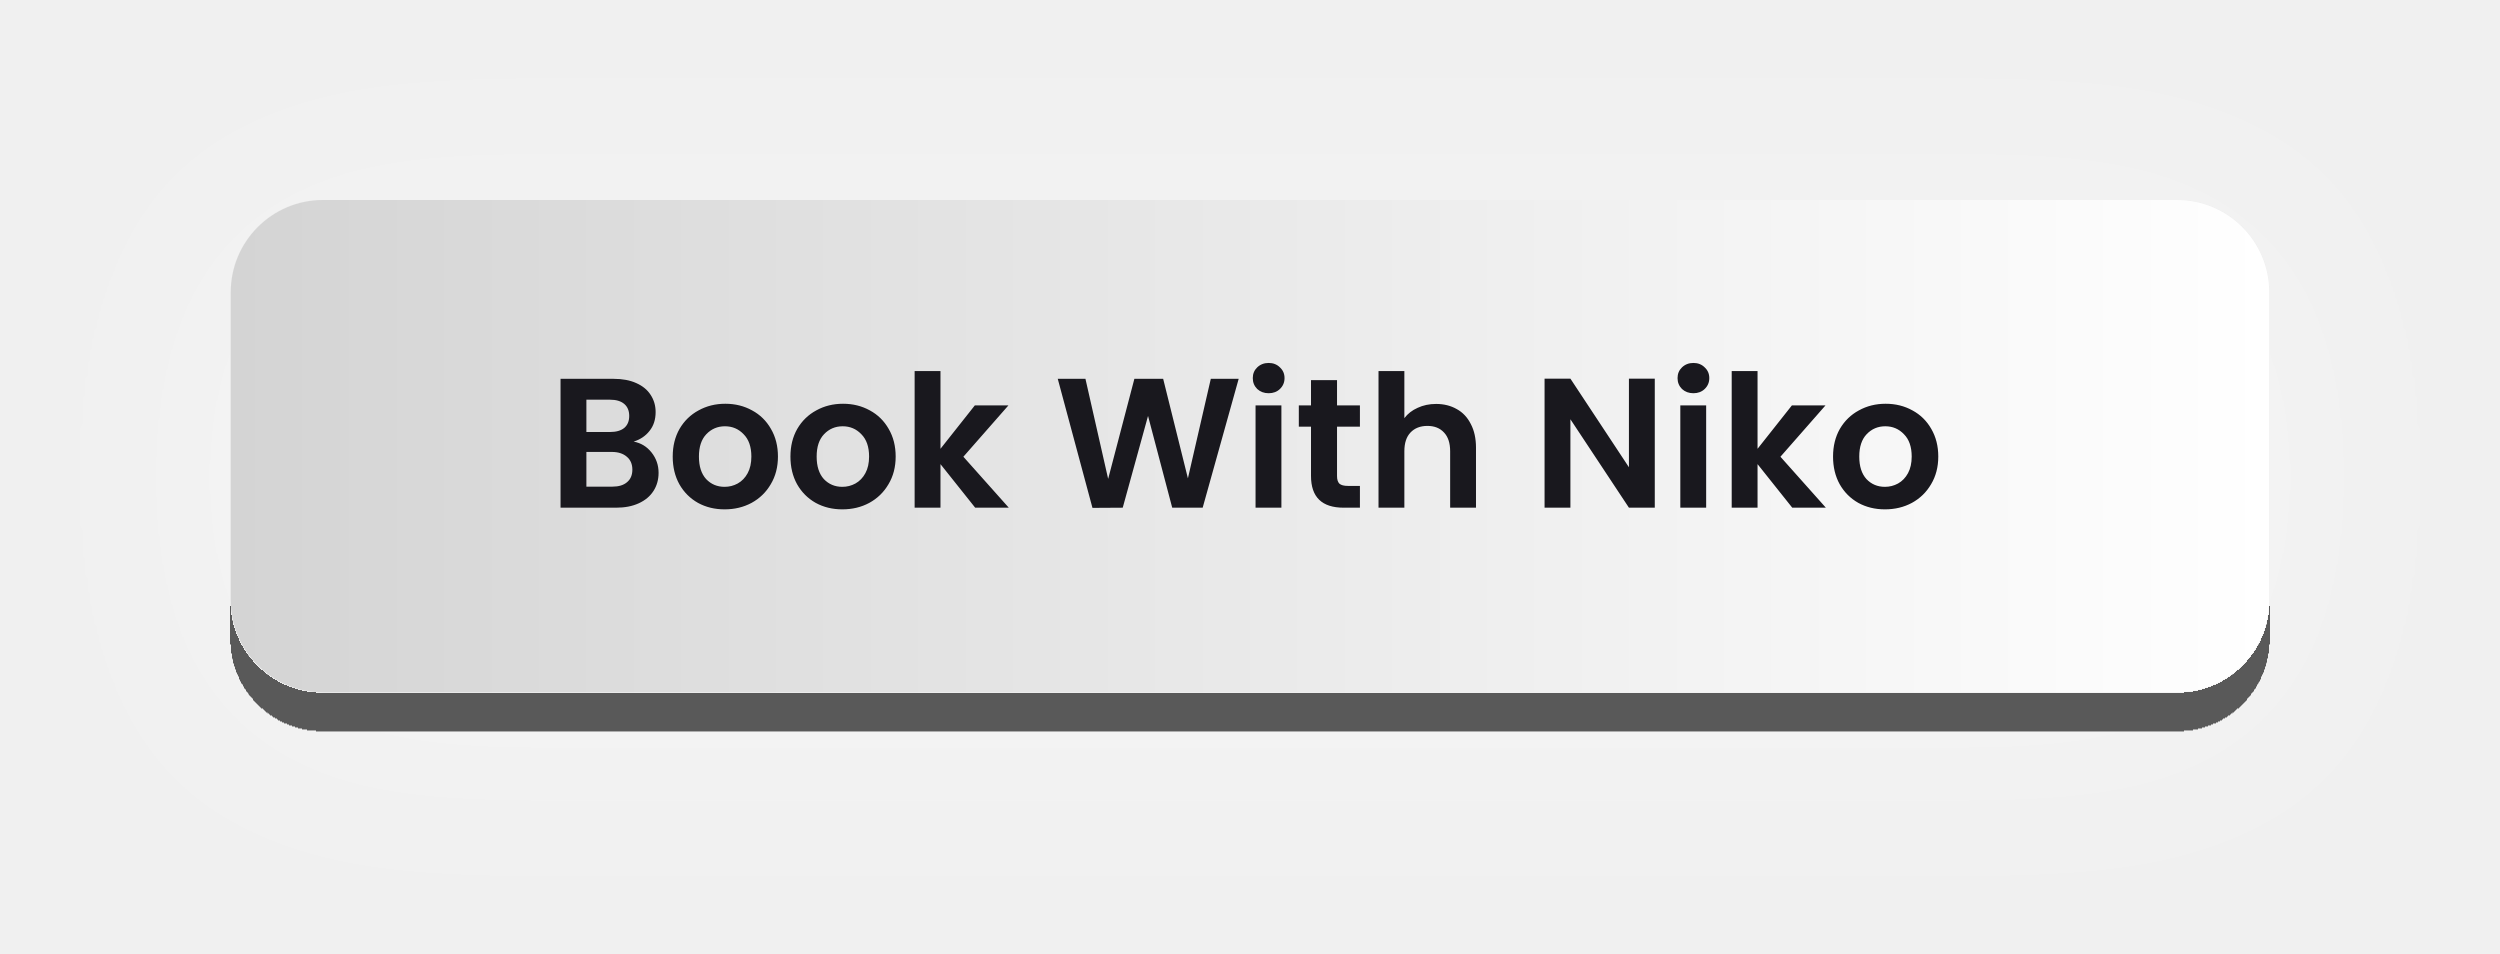
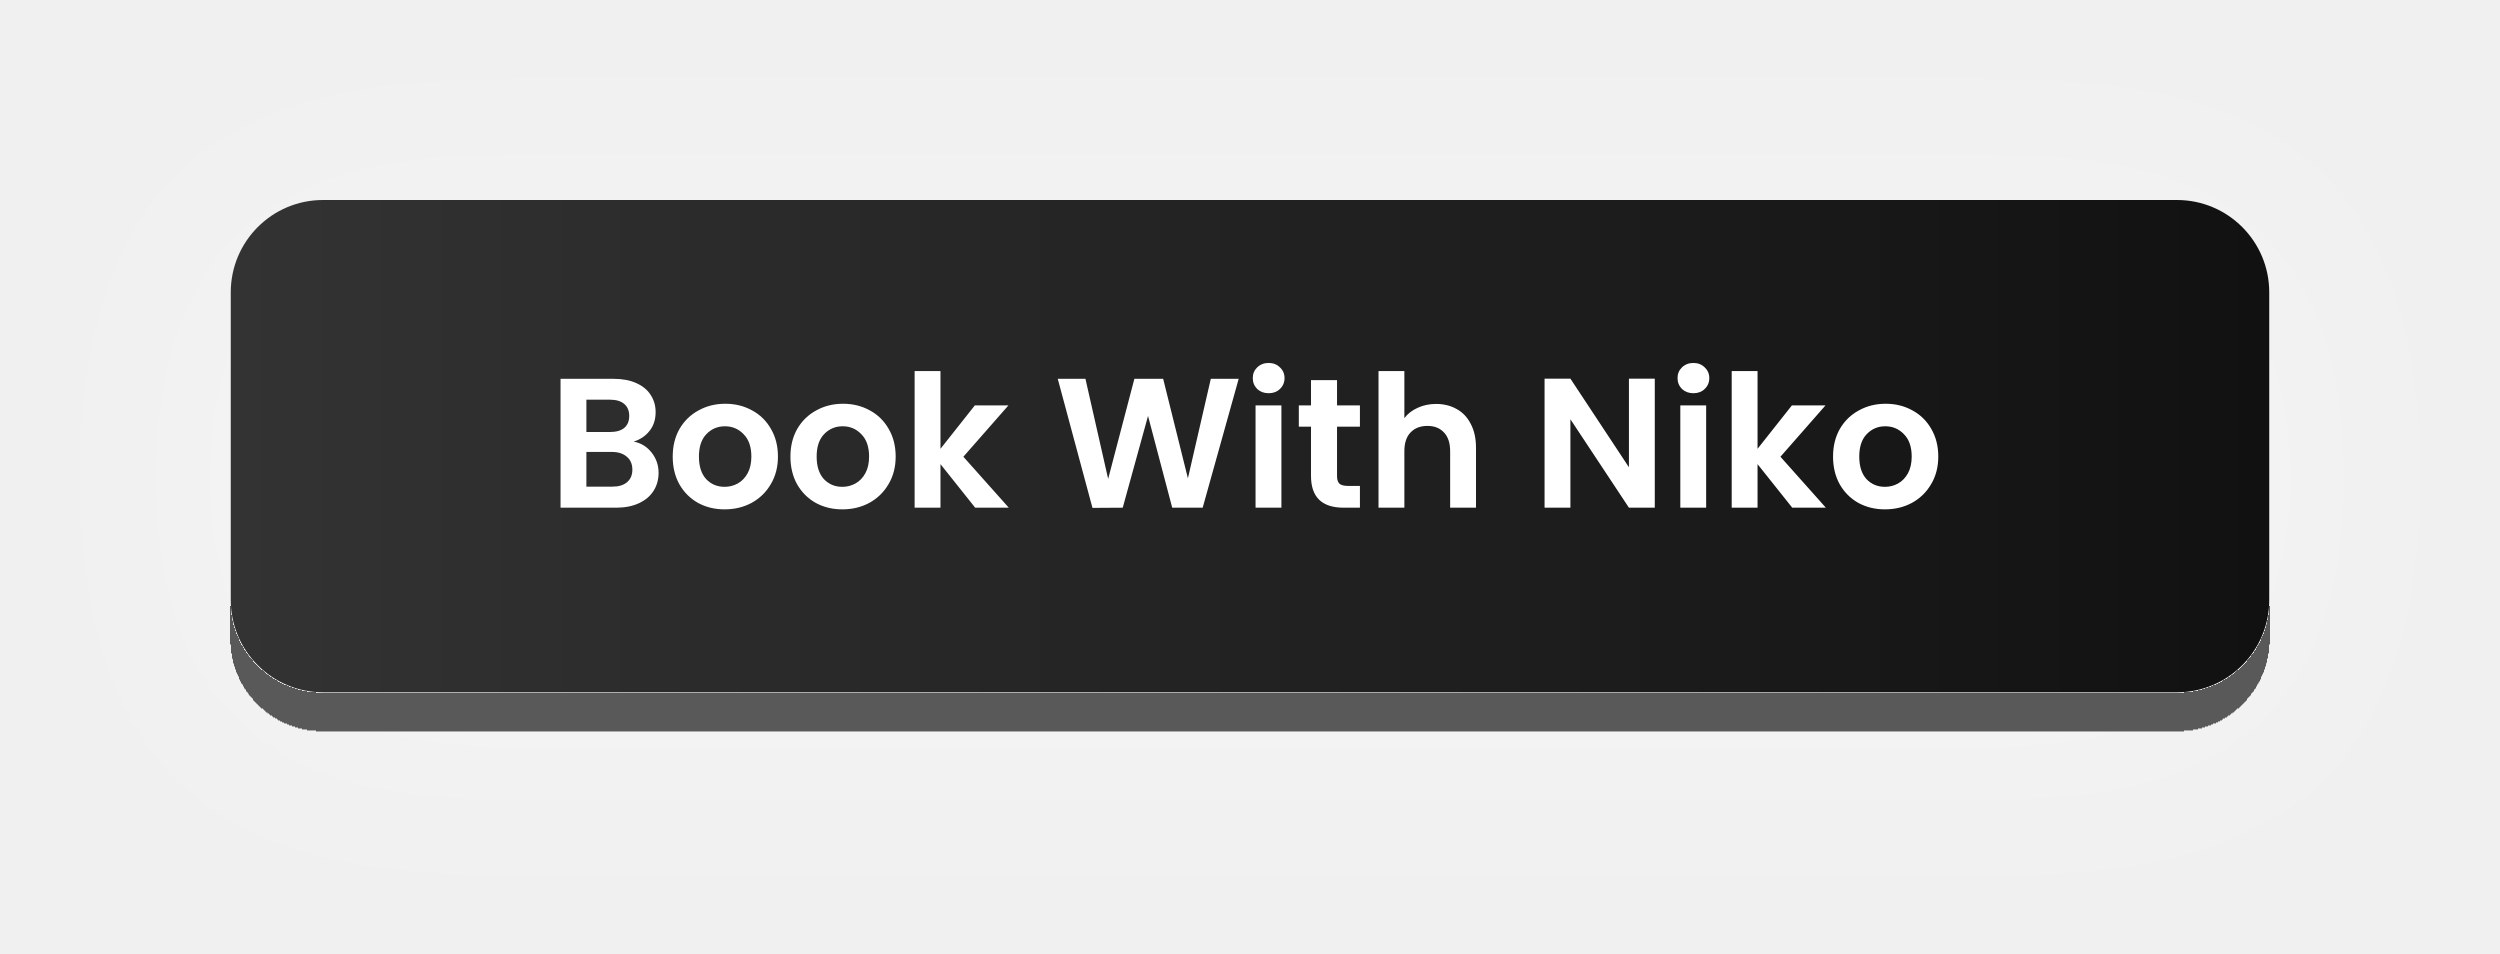
<svg xmlns="http://www.w3.org/2000/svg" width="325" height="124" viewBox="0 0 325 124" fill="none">
  <g filter="url(#filter0_dd_13_38)">
    <rect x="30" y="26" width="265" height="64" rx="12" fill="url(#paint0_linear_13_38)" />
  </g>
-   <path d="M82.375 57.408C83.319 57.584 84.095 58.056 84.703 58.824C85.311 59.592 85.615 60.472 85.615 61.464C85.615 62.36 85.391 63.152 84.943 63.84C84.511 64.512 83.879 65.04 83.047 65.424C82.215 65.808 81.231 66 80.095 66H72.871V49.248H79.783C80.919 49.248 81.895 49.432 82.711 49.8C83.543 50.168 84.167 50.68 84.583 51.336C85.015 51.992 85.231 52.736 85.231 53.568C85.231 54.544 84.967 55.36 84.439 56.016C83.927 56.672 83.239 57.136 82.375 57.408ZM76.231 56.16H79.303C80.103 56.16 80.719 55.984 81.151 55.632C81.583 55.264 81.799 54.744 81.799 54.072C81.799 53.4 81.583 52.88 81.151 52.512C80.719 52.144 80.103 51.96 79.303 51.96H76.231V56.16ZM79.615 63.264C80.431 63.264 81.063 63.072 81.511 62.688C81.975 62.304 82.207 61.76 82.207 61.056C82.207 60.336 81.967 59.776 81.487 59.376C81.007 58.96 80.359 58.752 79.543 58.752H76.231V63.264H79.615ZM94.197 66.216C92.917 66.216 91.765 65.936 90.741 65.376C89.717 64.8 88.909 63.992 88.317 62.952C87.741 61.912 87.453 60.712 87.453 59.352C87.453 57.992 87.749 56.792 88.341 55.752C88.949 54.712 89.773 53.912 90.813 53.352C91.853 52.776 93.013 52.488 94.293 52.488C95.573 52.488 96.733 52.776 97.773 53.352C98.813 53.912 99.629 54.712 100.221 55.752C100.829 56.792 101.133 57.992 101.133 59.352C101.133 60.712 100.821 61.912 100.197 62.952C99.589 63.992 98.757 64.8 97.701 65.376C96.661 65.936 95.493 66.216 94.197 66.216ZM94.197 63.288C94.805 63.288 95.373 63.144 95.901 62.856C96.445 62.552 96.877 62.104 97.197 61.512C97.517 60.92 97.677 60.2 97.677 59.352C97.677 58.088 97.341 57.12 96.669 56.448C96.013 55.76 95.205 55.416 94.245 55.416C93.285 55.416 92.477 55.76 91.821 56.448C91.181 57.12 90.861 58.088 90.861 59.352C90.861 60.616 91.173 61.592 91.797 62.28C92.437 62.952 93.237 63.288 94.197 63.288ZM109.501 66.216C108.221 66.216 107.069 65.936 106.045 65.376C105.021 64.8 104.213 63.992 103.621 62.952C103.045 61.912 102.757 60.712 102.757 59.352C102.757 57.992 103.053 56.792 103.645 55.752C104.253 54.712 105.077 53.912 106.117 53.352C107.157 52.776 108.317 52.488 109.597 52.488C110.877 52.488 112.037 52.776 113.077 53.352C114.117 53.912 114.933 54.712 115.525 55.752C116.133 56.792 116.437 57.992 116.437 59.352C116.437 60.712 116.125 61.912 115.501 62.952C114.893 63.992 114.061 64.8 113.005 65.376C111.965 65.936 110.797 66.216 109.501 66.216ZM109.501 63.288C110.109 63.288 110.677 63.144 111.205 62.856C111.749 62.552 112.181 62.104 112.501 61.512C112.821 60.92 112.981 60.2 112.981 59.352C112.981 58.088 112.645 57.12 111.973 56.448C111.317 55.76 110.509 55.416 109.549 55.416C108.589 55.416 107.781 55.76 107.125 56.448C106.485 57.12 106.165 58.088 106.165 59.352C106.165 60.616 106.477 61.592 107.101 62.28C107.741 62.952 108.541 63.288 109.501 63.288ZM126.774 66L122.262 60.336V66H118.902V48.24H122.262V58.344L126.726 52.704H131.094L125.238 59.376L131.142 66H126.774ZM161.028 49.248L156.348 66H152.388L149.244 54.072L145.956 66L142.02 66.024L137.508 49.248H141.108L144.06 62.256L147.468 49.248H151.212L154.428 62.184L157.404 49.248H161.028ZM164.926 51.12C164.334 51.12 163.838 50.936 163.438 50.568C163.054 50.184 162.862 49.712 162.862 49.152C162.862 48.592 163.054 48.128 163.438 47.76C163.838 47.376 164.334 47.184 164.926 47.184C165.518 47.184 166.006 47.376 166.39 47.76C166.79 48.128 166.99 48.592 166.99 49.152C166.99 49.712 166.79 50.184 166.39 50.568C166.006 50.936 165.518 51.12 164.926 51.12ZM166.582 52.704V66H163.222V52.704H166.582ZM173.814 55.464V61.896C173.814 62.344 173.918 62.672 174.126 62.88C174.35 63.072 174.718 63.168 175.23 63.168H176.79V66H174.678C171.846 66 170.43 64.624 170.43 61.872V55.464H168.846V52.704H170.43V49.416H173.814V52.704H176.79V55.464H173.814ZM186.695 52.512C187.703 52.512 188.599 52.736 189.383 53.184C190.167 53.616 190.775 54.264 191.207 55.128C191.655 55.976 191.879 57 191.879 58.2V66H188.519V58.656C188.519 57.6 188.255 56.792 187.727 56.232C187.199 55.656 186.479 55.368 185.567 55.368C184.639 55.368 183.903 55.656 183.359 56.232C182.831 56.792 182.567 57.6 182.567 58.656V66H179.207V48.24H182.567V54.36C182.999 53.784 183.575 53.336 184.295 53.016C185.015 52.68 185.815 52.512 186.695 52.512ZM215.121 66H211.761L204.153 54.504V66H200.793V49.224H204.153L211.761 60.744V49.224H215.121V66ZM220.145 51.12C219.553 51.12 219.057 50.936 218.657 50.568C218.273 50.184 218.081 49.712 218.081 49.152C218.081 48.592 218.273 48.128 218.657 47.76C219.057 47.376 219.553 47.184 220.145 47.184C220.737 47.184 221.225 47.376 221.609 47.76C222.009 48.128 222.209 48.592 222.209 49.152C222.209 49.712 222.009 50.184 221.609 50.568C221.225 50.936 220.737 51.12 220.145 51.12ZM221.801 52.704V66H218.441V52.704H221.801ZM232.993 66L228.481 60.336V66H225.121V48.24H228.481V58.344L232.945 52.704H237.313L231.457 59.376L237.361 66H232.993ZM245.04 66.216C243.76 66.216 242.608 65.936 241.584 65.376C240.56 64.8 239.752 63.992 239.16 62.952C238.584 61.912 238.296 60.712 238.296 59.352C238.296 57.992 238.592 56.792 239.184 55.752C239.792 54.712 240.616 53.912 241.656 53.352C242.696 52.776 243.856 52.488 245.136 52.488C246.416 52.488 247.576 52.776 248.616 53.352C249.656 53.912 250.472 54.712 251.064 55.752C251.672 56.792 251.976 57.992 251.976 59.352C251.976 60.712 251.664 61.912 251.04 62.952C250.432 63.992 249.6 64.8 248.544 65.376C247.504 65.936 246.336 66.216 245.04 66.216ZM245.04 63.288C245.648 63.288 246.216 63.144 246.744 62.856C247.288 62.552 247.72 62.104 248.04 61.512C248.36 60.92 248.52 60.2 248.52 59.352C248.52 58.088 248.184 57.12 247.512 56.448C246.856 55.76 246.048 55.416 245.088 55.416C244.128 55.416 243.32 55.76 242.664 56.448C242.024 57.12 241.704 58.088 241.704 59.352C241.704 60.616 242.016 61.592 242.64 62.28C243.28 62.952 244.08 63.288 245.04 63.288Z" fill="#19181E" />
+   <path d="M82.375 57.408C83.319 57.584 84.095 58.056 84.703 58.824C85.311 59.592 85.615 60.472 85.615 61.464C85.615 62.36 85.391 63.152 84.943 63.84C84.511 64.512 83.879 65.04 83.047 65.424C82.215 65.808 81.231 66 80.095 66H72.871V49.248H79.783C80.919 49.248 81.895 49.432 82.711 49.8C83.543 50.168 84.167 50.68 84.583 51.336C85.015 51.992 85.231 52.736 85.231 53.568C85.231 54.544 84.967 55.36 84.439 56.016C83.927 56.672 83.239 57.136 82.375 57.408ZM76.231 56.16H79.303C80.103 56.16 80.719 55.984 81.151 55.632C81.583 55.264 81.799 54.744 81.799 54.072C81.799 53.4 81.583 52.88 81.151 52.512C80.719 52.144 80.103 51.96 79.303 51.96H76.231V56.16ZM79.615 63.264C80.431 63.264 81.063 63.072 81.511 62.688C81.975 62.304 82.207 61.76 82.207 61.056C82.207 60.336 81.967 59.776 81.487 59.376C81.007 58.96 80.359 58.752 79.543 58.752H76.231V63.264H79.615ZM94.197 66.216C92.917 66.216 91.765 65.936 90.741 65.376C89.717 64.8 88.909 63.992 88.317 62.952C87.741 61.912 87.453 60.712 87.453 59.352C87.453 57.992 87.749 56.792 88.341 55.752C88.949 54.712 89.773 53.912 90.813 53.352C91.853 52.776 93.013 52.488 94.293 52.488C95.573 52.488 96.733 52.776 97.773 53.352C98.813 53.912 99.629 54.712 100.221 55.752C100.829 56.792 101.133 57.992 101.133 59.352C101.133 60.712 100.821 61.912 100.197 62.952C99.589 63.992 98.757 64.8 97.701 65.376C96.661 65.936 95.493 66.216 94.197 66.216ZM94.197 63.288C94.805 63.288 95.373 63.144 95.901 62.856C96.445 62.552 96.877 62.104 97.197 61.512C97.517 60.92 97.677 60.2 97.677 59.352C97.677 58.088 97.341 57.12 96.669 56.448C96.013 55.76 95.205 55.416 94.245 55.416C93.285 55.416 92.477 55.76 91.821 56.448C91.181 57.12 90.861 58.088 90.861 59.352C90.861 60.616 91.173 61.592 91.797 62.28C92.437 62.952 93.237 63.288 94.197 63.288ZM109.501 66.216C108.221 66.216 107.069 65.936 106.045 65.376C105.021 64.8 104.213 63.992 103.621 62.952C103.045 61.912 102.757 60.712 102.757 59.352C102.757 57.992 103.053 56.792 103.645 55.752C104.253 54.712 105.077 53.912 106.117 53.352C107.157 52.776 108.317 52.488 109.597 52.488C110.877 52.488 112.037 52.776 113.077 53.352C114.117 53.912 114.933 54.712 115.525 55.752C116.133 56.792 116.437 57.992 116.437 59.352C116.437 60.712 116.125 61.912 115.501 62.952C114.893 63.992 114.061 64.8 113.005 65.376C111.965 65.936 110.797 66.216 109.501 66.216ZM109.501 63.288C110.109 63.288 110.677 63.144 111.205 62.856C111.749 62.552 112.181 62.104 112.501 61.512C112.821 60.92 112.981 60.2 112.981 59.352C112.981 58.088 112.645 57.12 111.973 56.448C111.317 55.76 110.509 55.416 109.549 55.416C108.589 55.416 107.781 55.76 107.125 56.448C106.485 57.12 106.165 58.088 106.165 59.352C106.165 60.616 106.477 61.592 107.101 62.28C107.741 62.952 108.541 63.288 109.501 63.288ZM126.774 66L122.262 60.336V66H118.902V48.24H122.262V58.344L126.726 52.704H131.094L125.238 59.376L131.142 66H126.774ZM161.028 49.248L156.348 66H152.388L149.244 54.072L145.956 66L142.02 66.024L137.508 49.248H141.108L144.06 62.256L147.468 49.248H151.212L154.428 62.184L157.404 49.248H161.028ZM164.926 51.12C164.334 51.12 163.838 50.936 163.438 50.568C163.054 50.184 162.862 49.712 162.862 49.152C162.862 48.592 163.054 48.128 163.438 47.76C163.838 47.376 164.334 47.184 164.926 47.184C165.518 47.184 166.006 47.376 166.39 47.76C166.79 48.128 166.99 48.592 166.99 49.152C166.99 49.712 166.79 50.184 166.39 50.568C166.006 50.936 165.518 51.12 164.926 51.12ZM166.582 52.704V66H163.222V52.704H166.582ZM173.814 55.464V61.896C173.814 62.344 173.918 62.672 174.126 62.88C174.35 63.072 174.718 63.168 175.23 63.168H176.79V66H174.678C171.846 66 170.43 64.624 170.43 61.872V55.464H168.846V52.704H170.43V49.416H173.814V52.704H176.79V55.464H173.814ZM186.695 52.512C187.703 52.512 188.599 52.736 189.383 53.184C190.167 53.616 190.775 54.264 191.207 55.128C191.655 55.976 191.879 57 191.879 58.2V66H188.519V58.656C188.519 57.6 188.255 56.792 187.727 56.232C187.199 55.656 186.479 55.368 185.567 55.368C184.639 55.368 183.903 55.656 183.359 56.232C182.831 56.792 182.567 57.6 182.567 58.656V66H179.207V48.24H182.567V54.36C182.999 53.784 183.575 53.336 184.295 53.016C185.015 52.68 185.815 52.512 186.695 52.512ZM215.121 66H211.761L204.153 54.504V66H200.793V49.224H204.153L211.761 60.744V49.224H215.121V66ZM220.145 51.12C219.553 51.12 219.057 50.936 218.657 50.568C218.273 50.184 218.081 49.712 218.081 49.152C218.081 48.592 218.273 48.128 218.657 47.76C219.057 47.376 219.553 47.184 220.145 47.184C220.737 47.184 221.225 47.376 221.609 47.76C222.009 48.128 222.209 48.592 222.209 49.152C222.209 49.712 222.009 50.184 221.609 50.568C221.225 50.936 220.737 51.12 220.145 51.12ZM221.801 52.704V66H218.441V52.704H221.801ZM232.993 66L228.481 60.336V66H225.121V48.24H228.481V58.344L232.945 52.704H237.313L231.457 59.376L237.361 66H232.993ZM245.04 66.216C243.76 66.216 242.608 65.936 241.584 65.376C240.56 64.8 239.752 63.992 239.16 62.952C238.584 61.912 238.296 60.712 238.296 59.352C238.296 57.992 238.592 56.792 239.184 55.752C239.792 54.712 240.616 53.912 241.656 53.352C242.696 52.776 243.856 52.488 245.136 52.488C246.416 52.488 247.576 52.776 248.616 53.352C249.656 53.912 250.472 54.712 251.064 55.752C251.672 56.792 251.976 57.992 251.976 59.352C251.976 60.712 251.664 61.912 251.04 62.952C250.432 63.992 249.6 64.8 248.544 65.376C247.504 65.936 246.336 66.216 245.04 66.216ZM245.04 63.288C245.648 63.288 246.216 63.144 246.744 62.856C247.288 62.552 247.72 62.104 248.04 61.512C248.36 60.92 248.52 60.2 248.52 59.352C248.52 58.088 248.184 57.12 247.512 56.448C246.856 55.76 246.048 55.416 245.088 55.416C244.128 55.416 243.32 55.76 242.664 56.448C242.024 57.12 241.704 58.088 241.704 59.352C241.704 60.616 242.016 61.592 242.64 62.28C243.28 62.952 244.08 63.288 245.04 63.288Z" fill="#FFFFFF" />
  <defs>
    <filter id="filter0_dd_13_38" x="0" y="0" width="325" height="124" filterUnits="userSpaceOnUse" color-interpolation-filters="sRGB">
      <feFlood flood-opacity="0" result="BackgroundImageFix" />
      <feColorMatrix in="SourceAlpha" type="matrix" values="0 0 0 0 0 0 0 0 0 0 0 0 0 0 0 0 0 0 127 0" result="hardAlpha" />
      <feOffset dy="4" />
      <feGaussianBlur stdDeviation="15" />
      <feComposite in2="hardAlpha" operator="out" />
      <feColorMatrix type="matrix" values="0 0 0 0 1 0 0 0 0 1 0 0 0 0 1 0 0 0 0.4 0" />
      <feBlend mode="normal" in2="BackgroundImageFix" result="effect1_dropShadow_13_38" />
      <feColorMatrix in="SourceAlpha" type="matrix" values="0 0 0 0 0 0 0 0 0 0 0 0 0 0 0 0 0 0 127 0" result="hardAlpha" />
      <feOffset dy="5" />
      <feComposite in2="hardAlpha" operator="out" />
      <feColorMatrix type="matrix" values="0 0 0 0 0.35 0 0 0 0 0.35 0 0 0 0 0.35 0 0 0 1 0" />
      <feBlend mode="normal" in2="effect1_dropShadow_13_38" result="effect2_dropShadow_13_38" />
      <feBlend mode="normal" in="SourceGraphic" in2="effect2_dropShadow_13_38" result="shape" />
    </filter>
    <linearGradient id="paint0_linear_13_38" x1="295" y1="58" x2="30" y2="58" gradientUnits="userSpaceOnUse">
-       <stop stop-color="#FFFFFF" />
-       <stop offset="1" stop-color="#D4D4D4" />
+       <stop stop-color="#111111" />
+       <stop offset="1" stop-color="#333333" />
    </linearGradient>
  </defs>
</svg>
